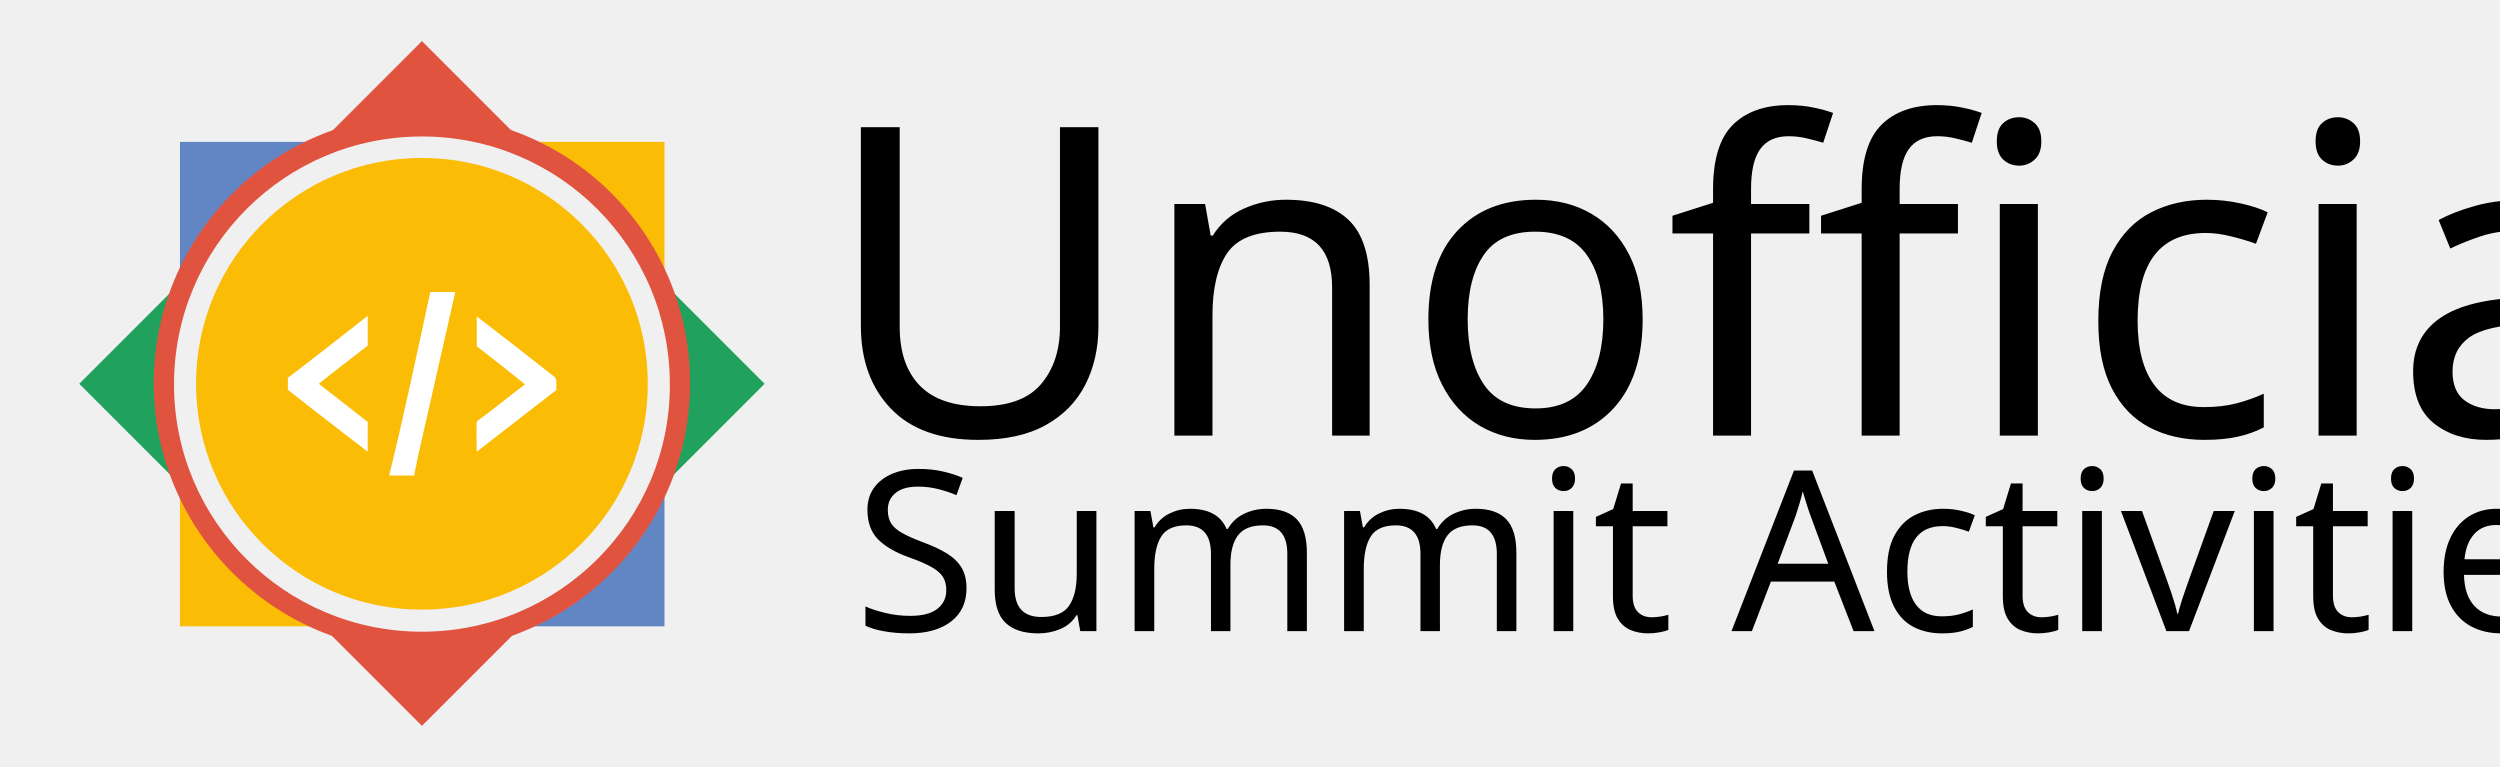
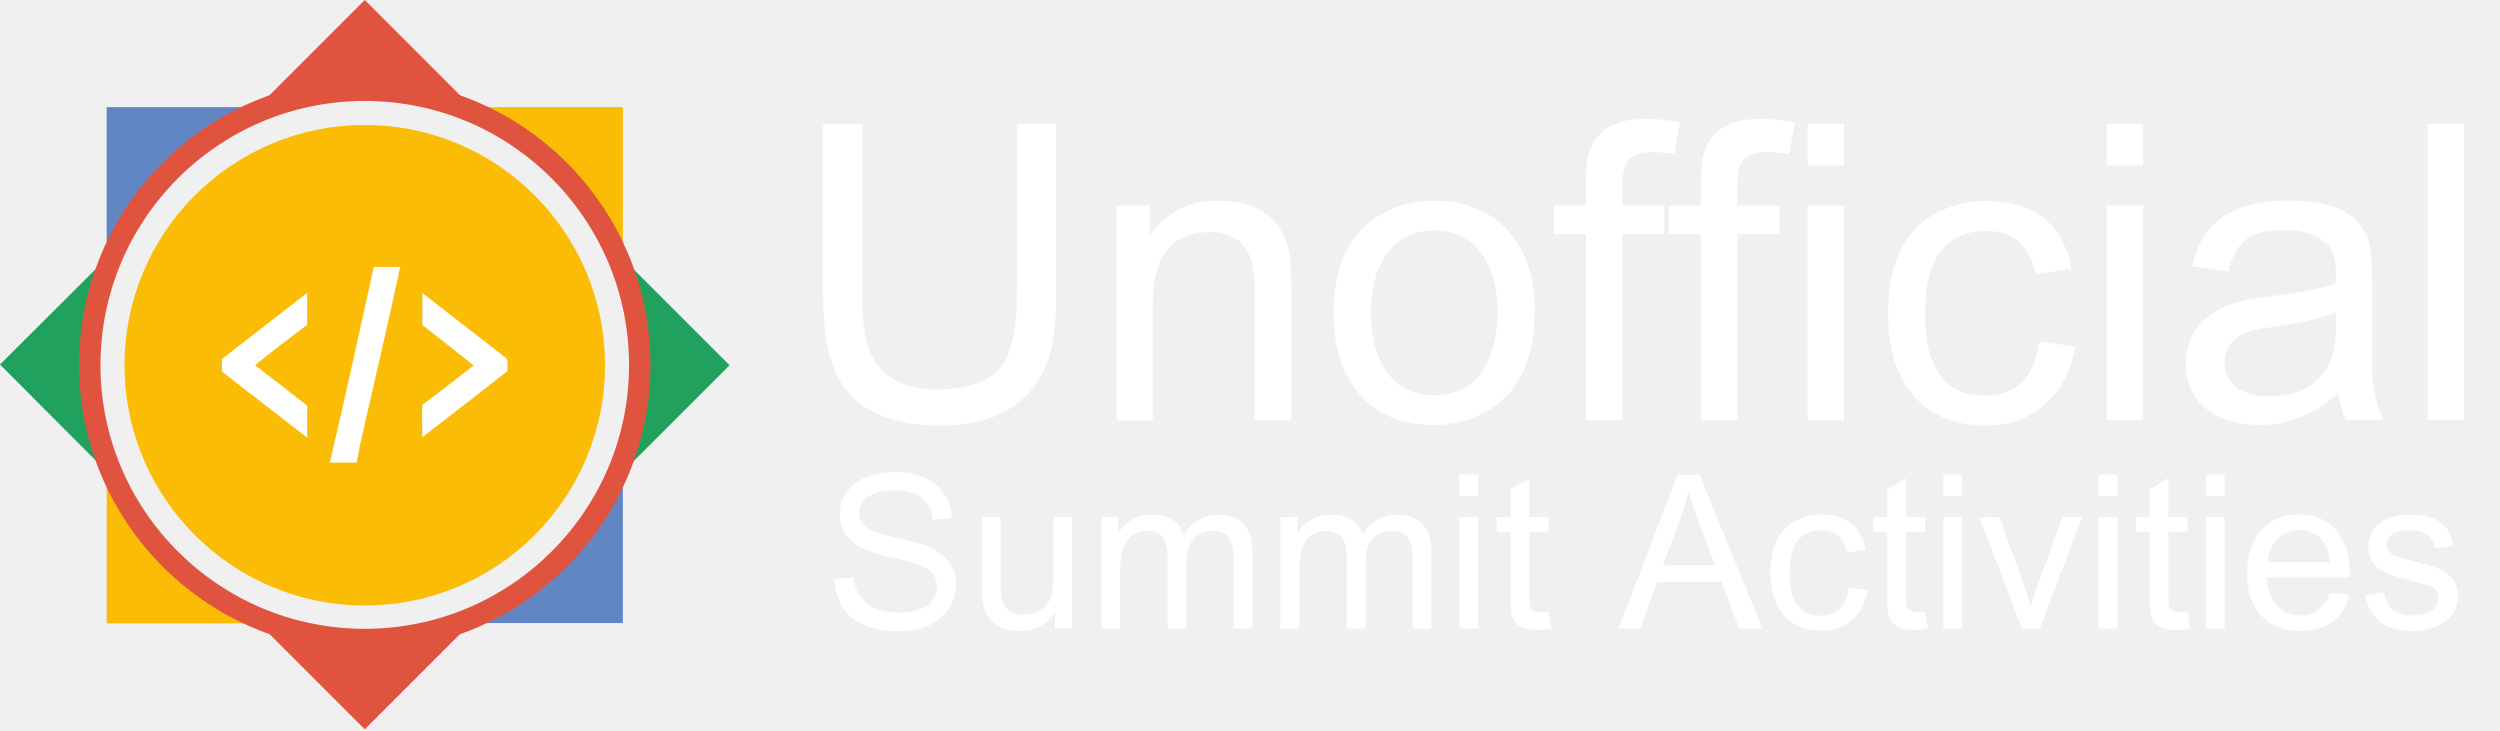
- <svg xmlns="http://www.w3.org/2000/svg" viewBox="0 233.3 419.5 128.7">
-   <circle fill="#FBBC05" cx="70.8" cy="297.7" r="37.9" />
-   <path fill="#20A15D" d="M28.8 282.2c-1.7 4.8-2.8 10-2.8 15.5s1 10.6 2.8 15.5l-15.5-15.5 15.5-15.5zm84 31c1.7-4.8 2.8-10 2.8-15.5 0-5.4-1-10.6-2.8-15.5l15.5 15.5-15.5 15.5z" />
-   <path fill="#FBBC05" d="M52.1 338.4H30.2v-21.9c4.4 9.6 12.3 17.4 21.9 21.9zm59.4-81.3V279c-4.4-9.7-12.3-17.5-21.9-21.9h21.9z" />
-   <path d="M30.2 257.1h21.9c-9.7 4.4-17.5 12.3-21.9 21.9v-21.9zm81.3 59.4v21.9H89.6c9.6-4.5 17.5-12.3 21.9-21.9z" fill="#6285C4" />
-   <g fill="#E0533F">
-     <path d="M70.8 240.2l15.5 15.5c-4.8-1.7-10-2.8-15.5-2.8s-10.6 1-15.5 2.8l15.5-15.5zm0 102.2c5.4 0 10.6-1 15.5-2.8l-15.5 15.5-15.5-15.5c4.9 1.9 10.1 2.8 15.5 2.8z" />
-     <path d="M70.8 252.6c-24.9 0-45 20.2-45 45s20.2 45 45 45 45-20.2 45-45-20-45-45-45zm0 86.7c-23 0-41.6-18.6-41.6-41.5 0-23 18.6-41.6 41.6-41.6s41.6 18.6 41.6 41.6c.1 22.8-18.6 41.5-41.6 41.5z" />
+ <svg xmlns="http://www.w3.org/2000/svg" width="1050" height="307">
+   <g>
+     <rect fill="none" id="canvas_background" height="309" width="1052" y="-1" x="-1" />
  </g>
-   <path d="M65.3 313.1h4.2c.1-.9.4-1.7.5-2.6 2.1-9.4 4.3-18.8 6.4-28.2h-4.2c-2.2 10.2-4.4 20.6-6.9 30.8zm-17-14.4c4.4 3.5 9 7 13.4 10.4v-5c-2.7-2.1-5.4-4.2-8.2-6.4 2.7-2.2 5.4-4.2 8.2-6.4v-5c-4.5 3.5-8.9 7-13.4 10.4v2zm44.7-2.2c-4.3-3.4-8.7-6.8-13-10.1v5c2.7 2.1 5.4 4.2 8.1 6.4-2.7 2-5.3 4.2-8.1 6.2-.1 1.7 0 3.4 0 5.1 4.5-3.5 9-7 13.4-10.4-.2-.8.2-1.7-.4-2.2z" fill="#FFF" />
-   <g font-family="'Miriam'">
-     <text transform="translate(137.924 306.393)" font-size="72.478">Unofficial</text>
-     <text transform="translate(143.304 339.205)" font-size="37.601">Summit Activities</text>
+   <g>
+     <g id="svg_1">
+       <g id="svg_2">
+         <circle id="svg_3" r="100.9" cy="153.4" cx="153.2" fill="#FBBC05" />
+         <path id="svg_4" d="m41.2,112c-4.6,12.9 -7.5,26.8 -7.5,41.2s2.6,28.3 7.5,41.2l-41.2,-41.3l41.2,-41.1z" fill="#20A15D" />
+         <path id="svg_5" d="m265.2,194.6c4.6,-12.9 7.5,-26.8 7.5,-41.2c0,-14.4 -2.6,-28.3 -7.5,-41.2l41.2,41.2l-41.2,41.2z" fill="#20A15D" />
+         <g id="svg_6">
+           <path id="svg_7" d="m103.3,261.8l-58.5,0l0,-58.4c11.9,25.7 32.7,46.5 58.5,58.4z" fill="#FBBC05" />
+           <path id="svg_8" d="m261.6,45l0,58.4c-11.8,-25.7 -32.7,-46.6 -58.4,-58.4l58.4,0z" fill="#FBBC05" />
+           <g id="svg_9">
+             <path id="svg_10" d="m44.8,45l58.4,0c-25.7,11.8 -46.6,32.7 -58.4,58.4l0,-58.4z" fill="#6285C4" />
+             <path id="svg_11" d="m261.6,203.3l0,58.4l-58.4,0c25.7,-11.8 46.5,-32.6 58.4,-58.4z" fill="#6285C4" />
+           </g>
+         </g>
+         <g id="svg_12">
+           <path id="svg_13" d="m153.2,0l41.2,41.2c-12.9,-4.6 -26.8,-7.5 -41.2,-7.5s-28.3,2.6 -41.2,7.5l41.2,-41.2z" fill="#E0533F" />
+           <path id="svg_14" d="m153.2,272.6c14.4,0 28.3,-2.6 41.2,-7.5l-41.2,41.2l-41.2,-41.2c12.9,4.9 26.8,7.5 41.2,7.5z" fill="#E0533F" />
+           <path id="svg_15" d="m153.2,33.2c-66.4,0 -120,53.8 -120,120s53.8,120 120,120s120,-53.8 120,-120s-53.6,-120 -120,-120zm0,230.9c-61.3,0 -111,-49.7 -111,-110.7c0,-61.3 49.7,-111 111,-111s111,49.7 111,111c0,61 -49.7,110.7 -111,110.7z" fill="#E0533F" />
+         </g>
+         <g id="svg_16">
+           <path id="svg_17" d="m138.5,194.3c3.9,0 7.7,0 11.3,0c0.3,-2.3 1,-4.6 1.3,-7c5.7,-25 11.6,-50.2 17,-75.2c-3.6,0 -7.2,0 -11.1,0c-6.1,27.4 -12,54.9 -18.5,82.2z" fill="#FFFFFF" />
+           <path id="svg_18" d="m93.2,156c11.8,9.3 23.9,18.5 35.8,27.8c0,-4.4 0,-9 0,-13.4c-7.2,-5.7 -14.4,-11.3 -21.9,-17c7.2,-5.9 14.4,-11.3 21.9,-17c0,-4.4 0,-9 0,-13.4c-12.1,9.3 -23.7,18.5 -35.8,27.8c0,1.6 0,3.4 0,5.2z" fill="#FFFFFF" />
+           <path id="svg_19" d="m212.2,150.1c-11.6,-9 -23.2,-18 -34.8,-27c0,4.4 0,9 0,13.4c7.2,5.7 14.4,11.3 21.6,17c-7.2,5.4 -14.2,11.1 -21.6,16.5c-0.3,4.6 0,9 0,13.6c12.1,-9.3 23.9,-18.5 35.8,-27.8c-0.5,-1.9 0.8,-4.5 -1,-5.7z" fill="#FFFFFF" />
+         </g>
+       </g>
+       <g id="svg_20">
+         <path id="svg_21" d="m427.1,52l16.5,0l0,71.9c0,11.4 -1.1,20.4 -3.3,26.9c-3,8.9 -8.4,15.9 -16.3,20.9c-7.4,4.7 -17,7 -29.1,7c-23.1,0 -38,-7.8 -44.5,-23.5c-3.1,-7.6 -4.7,-18 -4.7,-31.2l0,-71.9l16.5,0l0,71.7c0,8.9 0.6,15.6 1.9,20.1c1.9,7.2 5.7,12.4 11.5,15.6c4.9,2.8 10.9,4.1 18,4.1c13.3,0 22.4,-3.4 27.3,-10.2c4.1,-5.7 6.2,-15.6 6.2,-29.7l0,-71.7z" fill="#FFFFFF" />
+         <path id="svg_22" d="m469,176.5l0,-90.2l13.9,0l0,12.7c6.7,-9.8 16.2,-14.7 28.6,-14.7c11.7,0 20.2,3.5 25.3,10.6c2.3,3.2 3.8,7 4.7,11.3c0.6,2.8 0.8,7.7 0.8,14.8l0,55.5l-15.3,0l0,-54.9c0,-11 -2.7,-18.2 -8.1,-21.4c-3,-1.8 -6.6,-2.7 -10.7,-2.7c-16,0 -24,9.9 -24,29.8l0,49.3l-15.2,0l0,-0.1z" fill="#FFFFFF" />
+         <path id="svg_23" d="m560.1,131.4c0,-16.7 4.7,-29.1 14,-37.1c7.7,-6.7 17.2,-10 28.3,-10c13.3,0 23.7,4.4 31.4,13.1c7.2,8.3 10.8,19.2 10.8,32.7c0,21 -6.8,35.3 -20.5,42.8c-6.7,3.7 -13.9,5.6 -21.8,5.6c-13.7,0 -24.3,-4.5 -31.8,-13.5c-6.9,-8.4 -10.4,-19.6 -10.4,-33.6zm15.7,0c0,9.7 2,17.6 5.9,23.7c4.7,7.3 11.6,10.9 20.7,10.9c9.2,0 16.2,-3.7 20.8,-11.2c3.9,-6.2 5.8,-14.2 5.8,-23.9c0,-9.5 -2,-17.3 -6.1,-23.4c-4.7,-7.1 -11.6,-10.7 -20.5,-10.7c-9.2,0 -16.1,3.6 -20.7,10.9c-4,6.1 -5.9,14 -5.9,23.7z" fill="#FFFFFF" />
+         <path id="svg_24" d="m666.1,176.5l0,-78.2l-13.5,0l0,-12l13.5,0l0,-9.5c0,-6.1 0.5,-10.6 1.6,-13.6c3.3,-8.9 11.1,-13.3 23.5,-13.3c4.3,0 9,0.5 14.3,1.5l-2.3,13.3c-3.2,-0.6 -6.2,-0.8 -9.1,-0.8c-4.9,0 -8.3,1.1 -10.2,3.4c-1.7,2 -2.5,5.6 -2.5,10.7l0,8.3l17.6,0l0,12l-17.6,0l0,78.2l-15.3,0z" fill="#FFFFFF" />
+         <path id="svg_25" d="m714.4,176.5l0,-78.2l-13.5,0l0,-12l13.5,0l0,-9.5c0,-6.1 0.5,-10.6 1.6,-13.6c3.3,-8.9 11.1,-13.3 23.5,-13.3c4.3,0 9,0.5 14.3,1.5l-2.3,13.3c-3.2,-0.6 -6.2,-0.8 -9.1,-0.8c-4.9,0 -8.3,1.1 -10.2,3.4c-1.7,2 -2.5,5.6 -2.5,10.7l0,8.3l17.6,0l0,12l-17.6,0l0,78.2l-15.3,0z" fill="#FFFFFF" />
+         <path id="svg_26" d="m759.2,69.5l0,-17.5l15.3,0l0,17.5l-15.3,0zm0,107l0,-90.2l15.3,0l0,90.2l-15.3,0z" fill="#FFFFFF" />
+         <path id="svg_27" d="m856.5,143.5l15,2c-1.6,10.1 -5.6,18.1 -12.2,24c-6.7,6.1 -15.2,9.2 -25.3,9.2c-13.5,0 -23.9,-4.5 -31.2,-13.6c-6.6,-8.3 -9.8,-19.4 -9.8,-33.2c0,-20.8 6.5,-34.8 19.5,-42c6.6,-3.6 13.8,-5.5 21.6,-5.5c20.3,0 32.3,9.5 35.9,28.5l-14.8,2.3c-2.9,-12.1 -9.8,-18.2 -20.6,-18.2c-17.4,0 -26.1,11.5 -26.1,34.5c0,23.1 8.4,34.7 25.2,34.7c13.2,-0.2 20.7,-7.7 22.8,-22.7z" fill="#FFFFFF" />
+         <path id="svg_28" d="m884.8,69.5l0,-17.5l15.3,0l0,17.5l-15.3,0zm0,107l0,-90.2l15.3,0l0,90.2l-15.3,0z" fill="#FFFFFF" />
+         <path id="svg_29" d="m982.2,165.3c-10.3,8.8 -21.4,13.2 -33.3,13.2c-8.8,0 -16,-2.1 -21.5,-6.2c-6.2,-4.6 -9.3,-11.1 -9.3,-19.6c0,-9 3.6,-15.9 10.9,-20.9c3.3,-2.3 7,-3.9 11.1,-5c2.9,-0.8 7.4,-1.6 13.6,-2.4c12.4,-1.5 21.5,-3.3 27.3,-5.4c0.1,-2.1 0.1,-3.4 0.1,-4c0,-6.2 -1.4,-10.6 -4.3,-13.1c-3.9,-3.5 -9.7,-5.2 -17.5,-5.2c-6.9,0 -12.1,1.2 -15.5,3.5c-3.6,2.6 -6.3,7.2 -8,13.8l-15.1,-2.1c2.7,-12.5 9.5,-20.7 20.3,-24.6c5.9,-2.1 12.7,-3.1 20.5,-3.1c14.3,0 24.1,3.2 29.3,9.5c2.3,2.8 3.9,6.2 4.7,10.4c0.5,2.5 0.8,7.2 0.8,14.2l0,20.4c0,12 0,18.4 0.1,19.2c0.5,7.5 2.1,13.7 4.9,18.5l-15.9,0c-1.7,-3.1 -2.7,-6.8 -3.2,-11.1zm-1.2,-34.1c-5.6,2.3 -13.9,4.2 -25.1,5.9c-5.1,0.7 -8.6,1.3 -10.7,2c-4.1,1.3 -7,3.3 -8.7,6c-1.5,2.1 -2.2,4.5 -2.2,7.2c0,4.8 1.9,8.4 5.8,10.9c3.3,2.2 7.5,3.3 12.5,3.3c12.6,0 21.3,-4.8 26,-14.4c1.6,-3.5 2.5,-8.5 2.5,-15.2l0,-5.7l-0.1,0z" fill="#FFFFFF" />
+         <path id="svg_30" d="m1019.7,176.5l0,-124.5l15.3,0l0,124.4l-15.3,0l0,0.1z" fill="#FFFFFF" />
+       </g>
+       <g id="svg_31">
+         <path id="svg_32" d="m350.4,243.2l8,-0.7c0.8,6.3 3.8,10.6 9.2,12.9c2.9,1.3 6.3,1.9 9.9,1.9c6.9,0 11.6,-1.8 14.2,-5.4c1.2,-1.7 1.9,-3.5 1.9,-5.5c0,-4.1 -2.5,-7.2 -7.6,-9.1c-2,-0.8 -6.1,-1.9 -12.2,-3.3c-5.2,-1.2 -9.2,-2.5 -11.9,-3.9c-6.1,-3.2 -9.2,-7.9 -9.2,-14c0,-3.5 1,-6.7 3,-9.5c2,-2.7 4.6,-4.7 7.9,-6.1c3.6,-1.5 7.5,-2.2 11.9,-2.2c10.1,0 17.1,3 21.1,9.1c2,3 3,6.4 3.1,10.2l-8.1,0.6c-0.9,-8.2 -6.1,-12.3 -15.8,-12.3c-3.9,0 -7.2,0.6 -9.8,1.9c-3.4,1.7 -5.2,4.2 -5.2,7.7c0,3.3 1.9,5.8 5.6,7.5c1.5,0.7 4.8,1.6 9.9,2.8c7,1.6 11.8,2.9 14.3,4.1c7.4,3.4 11,8.6 11,15.8c0,3.7 -1.1,7.1 -3.2,10.1c-2.1,2.9 -4.8,5.2 -8.2,6.8c-3.7,1.7 -7.8,2.5 -12.5,2.5c-11.5,0 -19.5,-3.4 -24,-10.3c-2,-3.4 -3.2,-7.3 -3.3,-11.6z" fill="#FFFFFF" />
+         <path id="svg_33" d="m443.1,264l0,-6.9c-3.6,5.3 -8.6,7.9 -14.8,7.9c-6,0 -10.4,-1.9 -13,-5.6c-1.2,-1.6 -2,-3.6 -2.4,-5.9c-0.3,-1.6 -0.5,-4.1 -0.5,-7.4l0,-29l7.9,0l0,26c0,4.2 0.2,7 0.5,8.4c1,4.5 4.1,6.7 9.2,6.7c2.4,0 4.6,-0.6 6.6,-1.8c2.2,-1.2 3.7,-2.9 4.5,-5c0.9,-2.1 1.3,-5.2 1.3,-9.2l0,-25.1l7.9,0l0,46.8l-7.2,0l0,0.1z" fill="#FFFFFF" />
+         <path id="svg_34" d="m462.6,264l0,-46.8l7.1,0l0,6.6c3.3,-5.1 8,-7.6 14.2,-7.6c6.9,0 11.3,2.7 13.2,8.2c3.7,-5.4 8.5,-8.2 14.4,-8.2c9.7,0 14.5,5.2 14.5,15.7l0,32.1l-7.9,0l0,-29.5c0,-5.3 -1.2,-8.7 -3.5,-10.2c-1.4,-0.8 -3,-1.3 -4.8,-1.3c-7.6,0 -11.5,4.6 -11.5,13.8l0,27.2l-7.9,0l0,-30.4c0,-7.1 -2.8,-10.6 -8.3,-10.6c-5.1,0 -8.6,2.3 -10.3,6.9c-0.9,2.3 -1.3,5.6 -1.3,9.8l0,24.3l-7.9,0z" fill="#FFFFFF" />
+         <path id="svg_35" d="m537.8,264l0,-46.8l7.1,0l0,6.6c3.3,-5.1 8,-7.6 14.2,-7.6c6.9,0 11.3,2.7 13.2,8.2c3.7,-5.4 8.5,-8.2 14.4,-8.2c9.7,0 14.5,5.2 14.5,15.7l0,32.1l-7.9,0l0,-29.5c0,-5.3 -1.2,-8.7 -3.5,-10.2c-1.4,-0.8 -3,-1.3 -4.8,-1.3c-7.6,0 -11.5,4.6 -11.5,13.8l0,27.2l-7.9,0l0,-30.4c0,-7.1 -2.8,-10.6 -8.3,-10.6c-5.1,0 -8.5,2.3 -10.3,6.9c-0.9,2.3 -1.3,5.6 -1.3,9.8l0,24.3l-7.9,0z" fill="#FFFFFF" />
+         <path id="svg_36" d="m613,208.4l0,-9.1l7.9,0l0,9.1l-7.9,0zm0,55.6l0,-46.8l7.9,0l0,46.8l-7.9,0z" fill="#FFFFFF" />
+         <path id="svg_37" d="m650.3,256.9l1.2,7c-2.3,0.5 -4.3,0.7 -6,0.7c-5.3,0 -8.6,-1.7 -10.1,-5c-0.7,-1.5 -1,-4.6 -1,-9.3l0,-26.9l-5.8,0l0,-6.2l5.8,0l0,-11.6l7.9,-4.8l0,16.3l8,0l0,6.2l-8,0l0,27.4c0,2.3 0.2,3.9 0.6,4.6c0.6,1.2 1.9,1.8 3.9,1.8c0.9,0.1 2.1,0 3.5,-0.2z" fill="#FFFFFF" />
+         <path id="svg_38" d="m679.8,264l24.8,-64.6l9.2,0l26.4,64.6l-9.7,0l-7.5,-19.6l-27,0l-7.1,19.6l-9.1,0zm18.6,-26.6l21.9,0l-6.7,-17.8c-2.1,-5.5 -3.6,-10 -4.6,-13.4c-0.8,4.3 -2,8.4 -3.5,12.3l-7.1,18.9z" fill="#FFFFFF" />
+         <path id="svg_39" d="m776.5,246.8l7.8,1c-0.8,5.2 -2.9,9.4 -6.3,12.4c-3.5,3.2 -7.9,4.7 -13.1,4.7c-7,0 -12.4,-2.3 -16.2,-7c-3.4,-4.3 -5.1,-10.1 -5.1,-17.2c0,-10.8 3.4,-18 10.1,-21.8c3.4,-1.9 7.2,-2.8 11.2,-2.8c10.5,0 16.8,4.9 18.6,14.8l-7.7,1.2c-1.5,-6.3 -5.1,-9.4 -10.7,-9.4c-9,0 -13.5,6 -13.5,17.9c0,12 4.4,18 13.1,18c6.8,-0.1 10.8,-4 11.8,-11.8z" fill="#FFFFFF" />
+         <path id="svg_40" d="m808.5,256.9l1.2,7c-2.3,0.5 -4.3,0.7 -6,0.7c-5.3,0 -8.6,-1.7 -10.1,-5c-0.7,-1.5 -1,-4.6 -1,-9.3l0,-26.9l-5.8,0l0,-6.2l5.8,0l0,-11.6l7.9,-4.8l0,16.3l8,0l0,6.2l-8,0l0,27.4c0,2.3 0.2,3.9 0.6,4.6c0.6,1.2 1.9,1.8 3.9,1.8c0.9,0.1 2.1,0 3.5,-0.2z" fill="#FFFFFF" />
+         <path id="svg_41" d="m816.2,208.4l0,-9.1l7.9,0l0,9.1l-7.9,0zm0,55.6l0,-46.8l7.9,0l0,46.8l-7.9,0z" fill="#FFFFFF" />
+         <path id="svg_42" d="m849.2,264l-17.8,-46.8l8.4,0l10.1,28c1.1,3 2.1,6.2 3,9.4c0.7,-2.4 1.7,-5.4 2.9,-8.9l10.4,-28.5l8.2,0l-17.7,46.8l-7.5,0z" fill="#FFFFFF" />
+         <path id="svg_43" d="m881.4,208.4l0,-9.1l7.9,0l0,9.1l-7.9,0zm0,55.6l0,-46.8l7.9,0l0,46.8l-7.9,0z" fill="#FFFFFF" />
+         <path id="svg_44" d="m918.7,256.9l1.2,7c-2.3,0.5 -4.3,0.7 -6,0.7c-5.3,0 -8.6,-1.7 -10.1,-5c-0.7,-1.5 -1,-4.6 -1,-9.3l0,-26.9l-5.8,0l0,-6.2l5.8,0l0,-11.6l7.9,-4.8l0,16.3l8,0l0,6.2l-8,0l0,27.4c0,2.3 0.2,3.9 0.6,4.6c0.6,1.2 1.9,1.8 3.9,1.8c1,0.1 2.1,0 3.5,-0.2z" fill="#FFFFFF" />
+         <path id="svg_45" d="m926.5,208.4l0,-9.1l7.9,0l0,9.1l-7.9,0zm0,55.6l0,-46.8l7.9,0l0,46.8l-7.9,0z" fill="#FFFFFF" />
+         <path id="svg_46" d="m978.6,248.9l8.1,1c-2.7,10.1 -9.6,15.1 -20.6,15.1c-7.2,0 -12.7,-2.3 -16.7,-6.8c-3.8,-4.3 -5.6,-10.1 -5.6,-17.3c0,-7.2 1.8,-13.1 5.4,-17.6c3.9,-4.8 9.4,-7.2 16.4,-7.2c6.9,0 12.2,2.4 16,7.1c3.5,4.4 5.3,10.1 5.3,17.1c0,0.5 0,1.2 0,2.2l-34.9,0c0.3,4.6 1.5,8.3 3.8,11.2c2.5,3.2 6,4.8 10.4,4.8c5.9,0 10,-3.2 12.4,-9.6zm-26.2,-12.8l26.2,0c-0.4,-3.9 -1.4,-6.9 -3,-8.9c-2.5,-3 -5.8,-4.6 -9.8,-4.6c-3.9,0 -7,1.3 -9.5,3.9c-2.3,2.5 -3.6,5.7 -3.9,9.6z" fill="#FFFFFF" />
+         <path id="svg_47" d="m993.5,250l7.8,-1.2c0.9,6.5 5,9.7 12.1,9.7c2.8,0 5.2,-0.5 7.2,-1.6c2.4,-1.3 3.6,-3.3 3.6,-5.9c0,-1.8 -0.8,-3.2 -2.4,-4.2c-1,-0.7 -3.7,-1.6 -8.1,-2.7c-4.9,-1.2 -8.1,-2.1 -9.5,-2.6c-3.8,-1.5 -6.4,-3.3 -7.8,-5.6c-1.1,-1.9 -1.7,-4 -1.7,-6.3c0,-4.2 1.8,-7.7 5.3,-10.2c3,-2.2 7,-3.2 11.9,-3.2c7.7,0 12.9,2 15.8,5.9c1.3,1.8 2.2,4.2 2.7,7.2l-7.7,1c-0.7,-5.1 -4.2,-7.6 -10.2,-7.6c-6.7,0 -10.1,2 -10.1,6c0,2.2 1.3,3.9 4,4.9c0.8,0.3 3.1,1 7,2c5.2,1.4 8.3,2.3 9.2,2.6c3.7,1.4 6.3,3.1 7.8,5.2c1.2,1.8 1.9,4 1.9,6.8c0,6 -3,10.3 -9,12.9c-2.9,1.3 -6.2,2 -9.9,2c-11.5,-0.1 -18.1,-5.1 -19.9,-15.1z" fill="#FFFFFF" />
+       </g>
+     </g>
  </g>
</svg>
